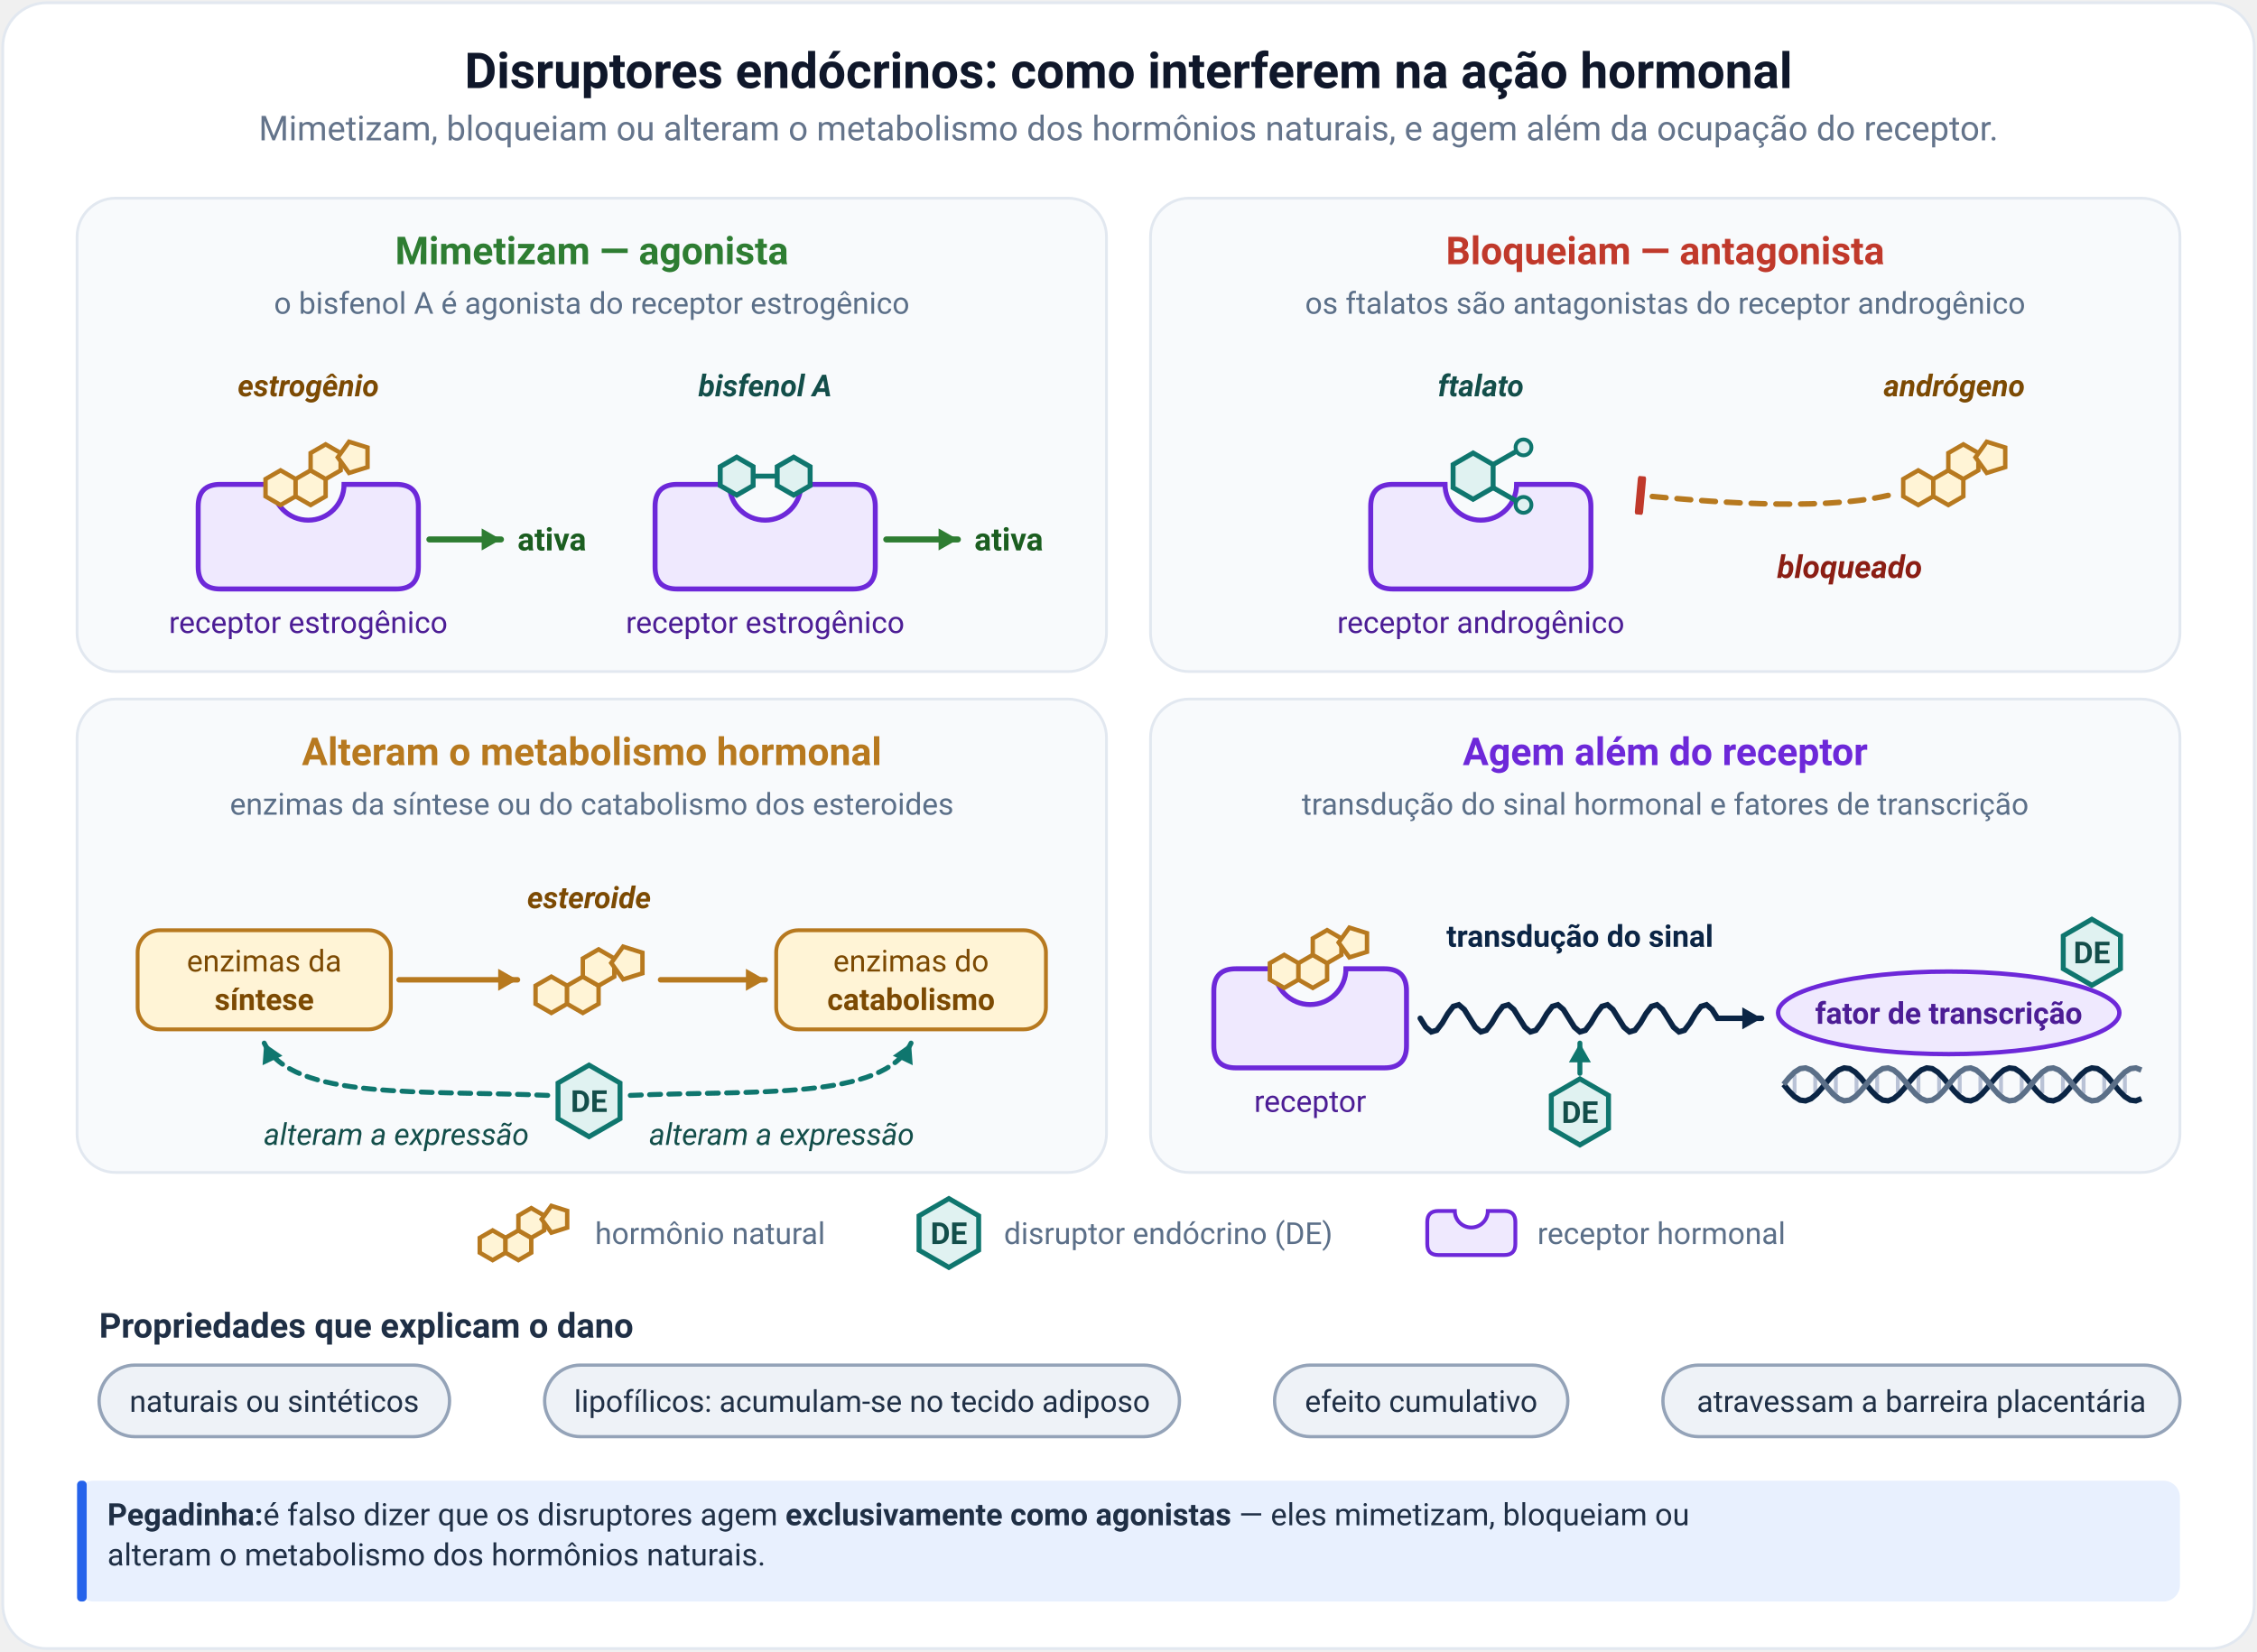
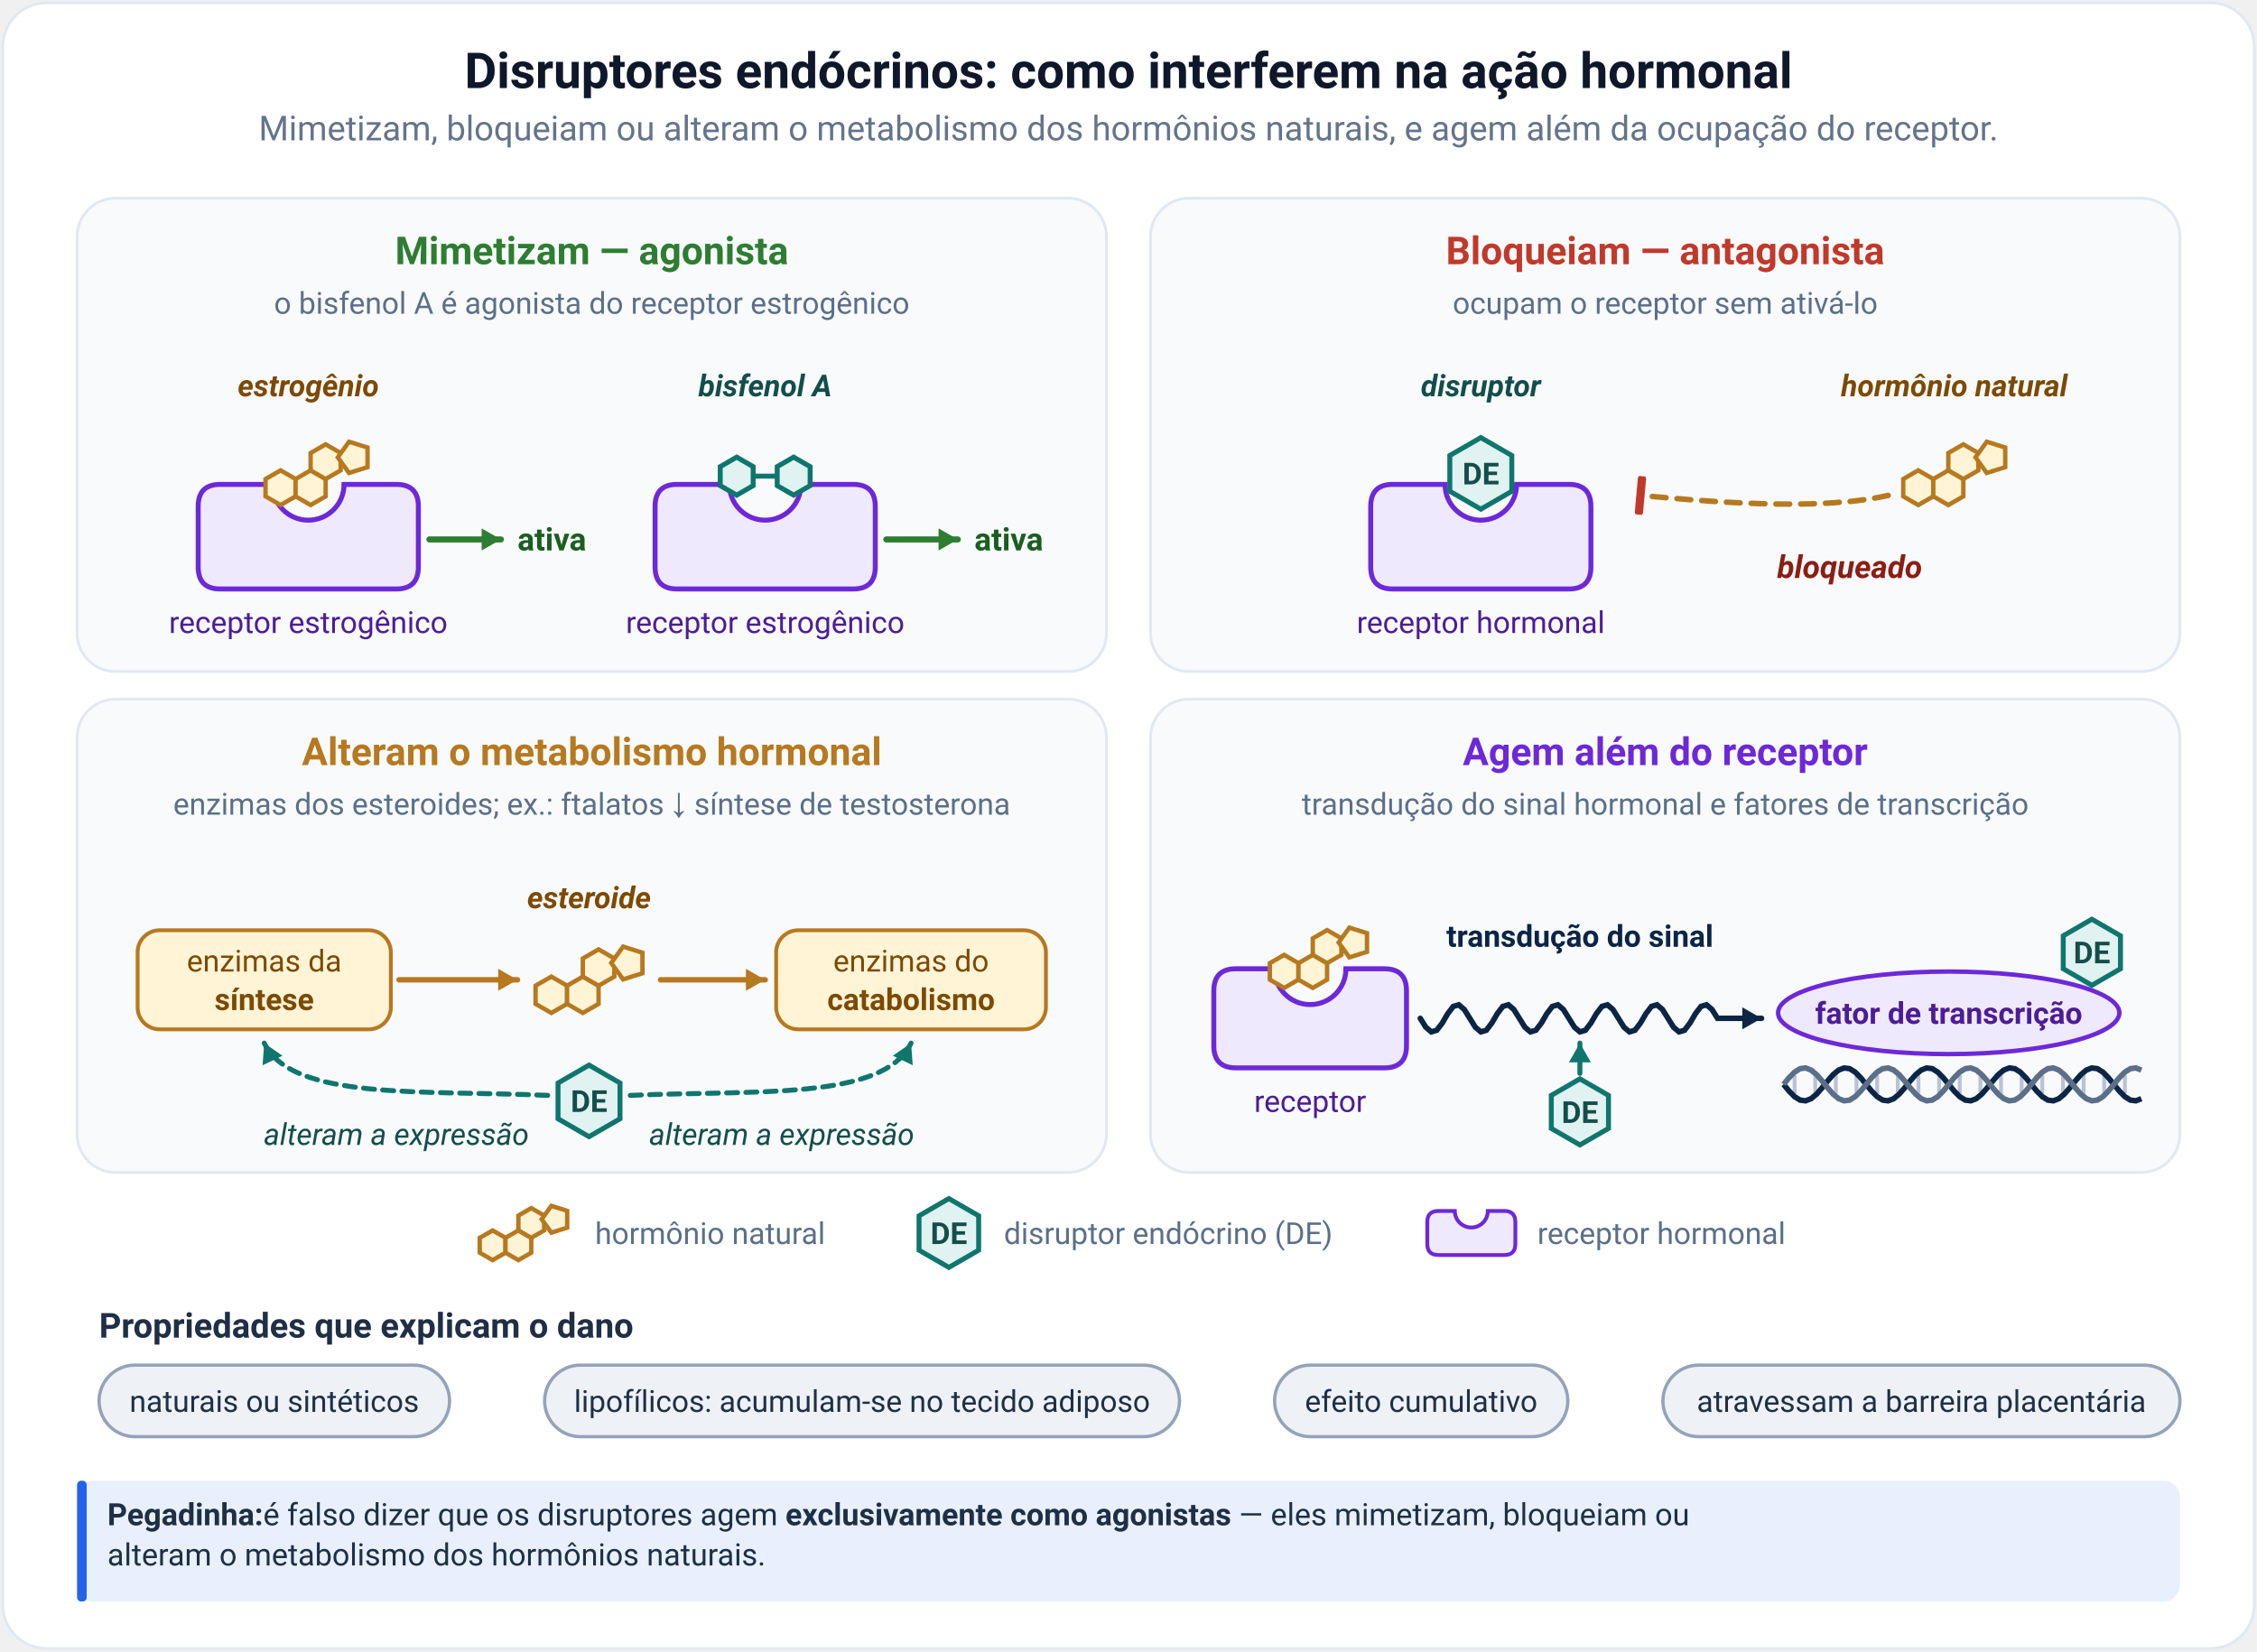
<svg xmlns="http://www.w3.org/2000/svg" viewBox="0 0 820 600" width="820" height="600" role="img" aria-label="Disruptores endócrinos: como interferem na ação hormonal">
  <defs>
    <marker id="a-s" markerWidth="10" markerHeight="10" refX="8" refY="5" orient="auto" markerUnits="userSpaceOnUse">
      <path d="M1,1 L8,5 L1,9 Z" fill="#5b6f88" />
    </marker>
    <marker id="a-n" markerWidth="10" markerHeight="10" refX="8" refY="5" orient="auto" markerUnits="userSpaceOnUse">
      <path d="M1,1 L8,5 L1,9 Z" fill="#0b2545" />
    </marker>
    <marker id="a-g" markerWidth="10" markerHeight="10" refX="8" refY="5" orient="auto" markerUnits="userSpaceOnUse">
      <path d="M1,1 L8,5 L1,9 Z" fill="#2e7d32" />
    </marker>
    <marker id="a-r" markerWidth="10" markerHeight="10" refX="8" refY="5" orient="auto" markerUnits="userSpaceOnUse">
      <path d="M1,1 L8,5 L1,9 Z" fill="#c0392b" />
    </marker>
    <marker id="a-b" markerWidth="10" markerHeight="10" refX="8" refY="5" orient="auto" markerUnits="userSpaceOnUse">
      <path d="M1,1 L8,5 L1,9 Z" fill="#2563eb" />
    </marker>
    <marker id="a-p" markerWidth="10" markerHeight="10" refX="8" refY="5" orient="auto" markerUnits="userSpaceOnUse">
      <path d="M1,1 L8,5 L1,9 Z" fill="#6d28d9" />
    </marker>
    <marker id="a-t" markerWidth="10" markerHeight="10" refX="8" refY="5" orient="auto" markerUnits="userSpaceOnUse">
      <path d="M1,1 L8,5 L1,9 Z" fill="#0f766e" />
    </marker>
    <marker id="a-a" markerWidth="10" markerHeight="10" refX="8" refY="5" orient="auto" markerUnits="userSpaceOnUse">
      <path d="M1,1 L8,5 L1,9 Z" fill="#b7791f" />
    </marker>
    <marker id="i-r" markerWidth="12" markerHeight="14" refX="3" refY="7" orient="auto" markerUnits="userSpaceOnUse">
      <path d="M3,1 L3,13" stroke="#c0392b" stroke-width="3" stroke-linecap="round" />
    </marker>
  </defs>
  <rect x="1" y="1" width="818" height="598" rx="16" fill="#ffffff" stroke="#e2e8f0" />
  <text x="410" y="32" font-family="-apple-system,'Segoe UI',Roboto,Helvetica,Arial,sans-serif" font-size="18" font-weight="700" fill="#0f172a" text-anchor="middle">Disruptores endócrinos: como interferem na ação hormonal</text>
  <text x="410" y="51" font-family="-apple-system,'Segoe UI',Roboto,Helvetica,Arial,sans-serif" font-size="12.5" fill="#64748b" text-anchor="middle">Mimetizam, bloqueiam ou alteram o metabolismo dos hormônios naturais, e agem além da ocupação do receptor.</text>
  <rect x="28" y="72" width="374" height="172" rx="14" fill="#f8fafc" stroke="#e2e8f0" />
  <rect x="418" y="72" width="374" height="172" rx="14" fill="#f8fafc" stroke="#e2e8f0" />
  <rect x="28" y="254" width="374" height="172" rx="14" fill="#f8fafc" stroke="#e2e8f0" />
  <rect x="418" y="254" width="374" height="172" rx="14" fill="#f8fafc" stroke="#e2e8f0" />
  <text x="215" y="96" font-family="-apple-system,'Segoe UI',Roboto,Helvetica,Arial,sans-serif" font-size="14" font-weight="700" fill="#2e7d32" text-anchor="middle">Mimetizam — agonista</text>
  <text x="215" y="114" font-family="-apple-system,'Segoe UI',Roboto,Helvetica,Arial,sans-serif" font-size="11" fill="#5b6f88" text-anchor="middle">o bisfenol A é agonista do receptor estrogênico</text>
  <path d="M80,176 L99,176 A13,13 0 0 0 125,176 L144,176 Q152,176 152,184 L152,206 Q152,214 144,214 L80,214 Q72,214 72,206 L72,184 Q72,176 80,176 Z" fill="#efe9fe" stroke="#6d28d9" stroke-width="1.8" />
  <polygon points="107.39,180.35 101.93,183.5 96.47,180.35 96.47,174.05 101.93,170.9 107.39,174.05" fill="#fff4d6" stroke="#b7791f" stroke-width="1.6" />
  <polygon points="118.31,180.35 112.85,183.5 107.39,180.35 107.39,174.05 112.85,170.9 118.31,174.05" fill="#fff4d6" stroke="#b7791f" stroke-width="1.6" />
  <polygon points="123.77,170.9 118.31,174.05 112.85,170.9 112.85,164.6 118.31,161.45 123.77,164.6" fill="#fff4d6" stroke="#b7791f" stroke-width="1.6" />
  <polygon points="122.72,166.17 126.81,160.5 133.53,162.6 133.53,169.74 126.81,171.84" fill="#fff4d6" stroke="#b7791f" stroke-width="1.6" />
  <text x="112" y="144" font-family="-apple-system,'Segoe UI',Roboto,Helvetica,Arial,sans-serif" font-size="11" font-weight="700" font-style="italic" fill="#7c4a03" text-anchor="middle">estrogênio</text>
  <text x="112" y="230" font-family="-apple-system,'Segoe UI',Roboto,Helvetica,Arial,sans-serif" font-size="11" fill="#4c1d95" text-anchor="middle">receptor estrogênico</text>
  <path d="M156,196 L182,196" fill="none" stroke="#2e7d32" stroke-width="2.2" stroke-linecap="round" marker-end="url(#a-g)" />
  <text x="188" y="200" font-family="-apple-system,'Segoe UI',Roboto,Helvetica,Arial,sans-serif" font-size="11.5" font-weight="700" fill="#1b5e20" text-anchor="start">ativa</text>
  <path d="M246,176 L265,176 A13,13 0 0 0 291,176 L310,176 Q318,176 318,184 L318,206 Q318,214 310,214 L246,214 Q238,214 238,206 L238,184 Q238,176 246,176 Z" fill="#efe9fe" stroke="#6d28d9" stroke-width="1.8" />
  <polygon points="273.63,176.45 267.65,179.9 261.67,176.45 261.67,169.55 267.65,166.1 273.63,169.55" fill="#e0f2f1" stroke="#0f766e" stroke-width="1.8" />
  <line x1="273.65" y1="173" x2="282.35" y2="173" stroke="#0f766e" stroke-width="1.8" />
  <polygon points="294.33,176.45 288.35,179.9 282.37,176.45 282.37,169.55 288.35,166.1 294.33,169.55" fill="#e0f2f1" stroke="#0f766e" stroke-width="1.8" />
  <text x="278" y="144" font-family="-apple-system,'Segoe UI',Roboto,Helvetica,Arial,sans-serif" font-size="11" font-weight="700" font-style="italic" fill="#134e4a" text-anchor="middle">bisfenol A</text>
  <text x="278" y="230" font-family="-apple-system,'Segoe UI',Roboto,Helvetica,Arial,sans-serif" font-size="11" fill="#4c1d95" text-anchor="middle">receptor estrogênico</text>
  <path d="M322,196 L348,196" fill="none" stroke="#2e7d32" stroke-width="2.2" stroke-linecap="round" marker-end="url(#a-g)" />
  <text x="354" y="200" font-family="-apple-system,'Segoe UI',Roboto,Helvetica,Arial,sans-serif" font-size="11.5" font-weight="700" fill="#1b5e20" text-anchor="start">ativa</text>
  <text x="605" y="96" font-family="-apple-system,'Segoe UI',Roboto,Helvetica,Arial,sans-serif" font-size="14" font-weight="700" fill="#c0392b" text-anchor="middle">Bloqueiam — antagonista</text>
-   <text x="605" y="114" font-family="-apple-system,'Segoe UI',Roboto,Helvetica,Arial,sans-serif" font-size="11" fill="#5b6f88" text-anchor="middle">os ftalatos são antagonistas do receptor androgênico</text>
+   <text x="605" y="114" font-family="-apple-system,'Segoe UI',Roboto,Helvetica,Arial,sans-serif" font-size="11" fill="#5b6f88" text-anchor="middle">ocupam o receptor sem ativá-lo</text>
  <path d="M506,176 L525,176 A13,13 0 0 0 551,176 L570,176 Q578,176 578,184 L578,206 Q578,214 570,214 L506,214 Q498,214 498,206 L498,184 Q498,176 506,176 Z" fill="#efe9fe" stroke="#6d28d9" stroke-width="1.8" />
-   <polygon points="542.47,177.2 535.2,181.4 527.93,177.2 527.93,168.8 535.2,164.6 542.47,168.8" fill="#e0f2f1" stroke="#0f766e" stroke-width="1.8" />
-   <line x1="542.47" y1="168.8" x2="550.87" y2="164" stroke="#0f766e" stroke-width="1.8" />
-   <circle cx="553.51" cy="162.56" r="2.88" fill="#e0f2f1" stroke="#0f766e" stroke-width="1.4" />
-   <line x1="542.47" y1="177.2" x2="550.87" y2="182" stroke="#0f766e" stroke-width="1.8" />
-   <circle cx="553.51" cy="183.44" r="2.88" fill="#e0f2f1" stroke="#0f766e" stroke-width="1.4" />
-   <text x="538" y="144" font-family="-apple-system,'Segoe UI',Roboto,Helvetica,Arial,sans-serif" font-size="11" font-weight="700" font-style="italic" fill="#134e4a" text-anchor="middle">ftalato</text>
-   <text x="538" y="230" font-family="-apple-system,'Segoe UI',Roboto,Helvetica,Arial,sans-serif" font-size="11" fill="#4c1d95" text-anchor="middle">receptor androgênico</text>
+   <polygon points="549.26,178.5 538,185 526.74,178.5 526.74,165.5 538,159 549.26,165.5" fill="#e0f2f1" stroke="#0f766e" stroke-width="1.8" />
+   <text x="538" y="176" font-family="-apple-system,'Segoe UI',Roboto,Helvetica,Arial,sans-serif" font-size="11" font-weight="700" fill="#134e4a" text-anchor="middle">DE</text>
+   <text x="538" y="144" font-family="-apple-system,'Segoe UI',Roboto,Helvetica,Arial,sans-serif" font-size="11" font-weight="700" font-style="italic" fill="#134e4a" text-anchor="middle">disruptor</text>
+   <text x="538" y="230" font-family="-apple-system,'Segoe UI',Roboto,Helvetica,Arial,sans-serif" font-size="11" fill="#4c1d95" text-anchor="middle">receptor hormonal</text>
  <polygon points="702.39,180.35 696.93,183.5 691.47,180.35 691.47,174.05 696.93,170.9 702.39,174.05" fill="#fff4d6" stroke="#b7791f" stroke-width="1.6" />
  <polygon points="713.31,180.35 707.85,183.5 702.39,180.35 702.39,174.05 707.85,170.9 713.31,174.05" fill="#fff4d6" stroke="#b7791f" stroke-width="1.6" />
  <polygon points="718.77,170.9 713.31,174.05 707.85,170.9 707.85,164.6 713.31,161.45 718.77,164.6" fill="#fff4d6" stroke="#b7791f" stroke-width="1.6" />
  <polygon points="717.72,166.17 721.81,160.5 728.53,162.6 728.53,169.74 721.81,171.84" fill="#fff4d6" stroke="#b7791f" stroke-width="1.6" />
-   <text x="710" y="144" font-family="-apple-system,'Segoe UI',Roboto,Helvetica,Arial,sans-serif" font-size="11" font-weight="700" font-style="italic" fill="#7c4a03" text-anchor="middle">andrógeno</text>
+   <text x="710" y="144" font-family="-apple-system,'Segoe UI',Roboto,Helvetica,Arial,sans-serif" font-size="11" font-weight="700" font-style="italic" fill="#7c4a03" text-anchor="middle">hormônio natural</text>
  <path d="M686,180 C660,186 618,182 596,180" fill="none" stroke="#b7791f" stroke-width="2" stroke-dasharray="5 4" stroke-linecap="round" marker-end="url(#i-r)" />
  <text x="672" y="210" font-family="-apple-system,'Segoe UI',Roboto,Helvetica,Arial,sans-serif" font-size="11.5" font-weight="700" font-style="italic" fill="#8b1e14" text-anchor="middle">bloqueado</text>
  <text x="215" y="278" font-family="-apple-system,'Segoe UI',Roboto,Helvetica,Arial,sans-serif" font-size="14" font-weight="700" fill="#b7791f" text-anchor="middle">Alteram o metabolismo hormonal</text>
-   <text x="215" y="296" font-family="-apple-system,'Segoe UI',Roboto,Helvetica,Arial,sans-serif" font-size="11" fill="#5b6f88" text-anchor="middle">enzimas da síntese ou do catabolismo dos esteroides</text>
+   <text x="215" y="296" font-family="-apple-system,'Segoe UI',Roboto,Helvetica,Arial,sans-serif" font-size="11" fill="#5b6f88" text-anchor="middle">enzimas dos esteroides; ex.: ftalatos ↓ síntese de testosterona</text>
  <rect x="50" y="338" width="92" height="36" rx="8" fill="#fff4d6" stroke="#b7791f" stroke-width="1.4" />
  <text x="96" y="353" font-family="-apple-system,'Segoe UI',Roboto,Helvetica,Arial,sans-serif" font-size="11" fill="#7c4a03" text-anchor="middle">enzimas da</text>
  <text x="96" y="367" font-family="-apple-system,'Segoe UI',Roboto,Helvetica,Arial,sans-serif" font-size="11" font-weight="700" fill="#7c4a03" text-anchor="middle">síntese</text>
  <rect x="282" y="338" width="98" height="36" rx="8" fill="#fff4d6" stroke="#b7791f" stroke-width="1.4" />
  <text x="331" y="353" font-family="-apple-system,'Segoe UI',Roboto,Helvetica,Arial,sans-serif" font-size="11" fill="#7c4a03" text-anchor="middle">enzimas do</text>
  <text x="331" y="367" font-family="-apple-system,'Segoe UI',Roboto,Helvetica,Arial,sans-serif" font-size="11" font-weight="700" fill="#7c4a03" text-anchor="middle">catabolismo</text>
  <polygon points="206.03,364.75 200.31,368.05 194.58,364.75 194.58,358.14 200.31,354.85 206.03,358.14" fill="#fff4d6" stroke="#b7791f" stroke-width="1.6" />
  <polygon points="217.47,364.75 211.75,368.05 206.03,364.75 206.03,358.14 211.75,354.85 217.47,358.14" fill="#fff4d6" stroke="#b7791f" stroke-width="1.6" />
  <polygon points="223.19,354.85 217.47,358.14 211.75,354.85 211.75,348.25 217.47,344.94 223.19,348.25" fill="#fff4d6" stroke="#b7791f" stroke-width="1.6" />
  <polygon points="222.08,349.89 226.38,343.95 233.41,346.15 233.41,353.63 226.38,355.84" fill="#fff4d6" stroke="#b7791f" stroke-width="1.6" />
  <text x="214" y="330" font-family="-apple-system,'Segoe UI',Roboto,Helvetica,Arial,sans-serif" font-size="11" font-weight="700" font-style="italic" fill="#7c4a03" text-anchor="middle">esteroide</text>
  <path d="M145,356 L188,356" fill="none" stroke="#b7791f" stroke-width="2" stroke-linecap="round" marker-end="url(#a-a)" />
  <path d="M240,356 L278,356" fill="none" stroke="#b7791f" stroke-width="2" stroke-linecap="round" marker-end="url(#a-a)" />
  <polygon points="225.26,406.5 214,413 202.74,406.5 202.74,393.5 214,387 225.26,393.5" fill="#e0f2f1" stroke="#0f766e" stroke-width="1.8" />
  <text x="214" y="404" font-family="-apple-system,'Segoe UI',Roboto,Helvetica,Arial,sans-serif" font-size="11" font-weight="700" fill="#134e4a" text-anchor="middle">DE</text>
  <path d="M199,398 C154,396 106,400 96,379" fill="none" stroke="#0f766e" stroke-width="1.8" stroke-dasharray="4 3" stroke-linecap="round" marker-end="url(#a-t)" />
  <path d="M229,398 C274,396 321,400 331,379" fill="none" stroke="#0f766e" stroke-width="1.8" stroke-dasharray="4 3" stroke-linecap="round" marker-end="url(#a-t)" />
  <text x="144" y="416" font-family="-apple-system,'Segoe UI',Roboto,Helvetica,Arial,sans-serif" font-size="11" font-style="italic" fill="#134e4a" text-anchor="middle">alteram a expressão</text>
  <text x="284" y="416" font-family="-apple-system,'Segoe UI',Roboto,Helvetica,Arial,sans-serif" font-size="11" font-style="italic" fill="#134e4a" text-anchor="middle">alteram a expressão</text>
  <text x="605" y="278" font-family="-apple-system,'Segoe UI',Roboto,Helvetica,Arial,sans-serif" font-size="14" font-weight="700" fill="#6d28d9" text-anchor="middle">Agem além do receptor</text>
  <text x="605" y="296" font-family="-apple-system,'Segoe UI',Roboto,Helvetica,Arial,sans-serif" font-size="11" fill="#5b6f88" text-anchor="middle">transdução do sinal hormonal e fatores de transcrição</text>
  <path d="M449,352 L463,352 A13,13 0 0 0 489,352 L503,352 Q511,352 511,360 L511,380 Q511,388 503,388 L449,388 Q441,388 441,380 L441,360 Q441,352 449,352 Z" fill="#efe9fe" stroke="#6d28d9" stroke-width="1.8" />
  <polygon points="471.75,355.95 466.55,358.95 461.35,355.95 461.35,349.95 466.55,346.95 471.75,349.95" fill="#fff4d6" stroke="#b7791f" stroke-width="1.6" />
  <polygon points="482.15,355.95 476.95,358.95 471.75,355.95 471.75,349.95 476.95,346.95 482.15,349.95" fill="#fff4d6" stroke="#b7791f" stroke-width="1.6" />
  <polygon points="487.35,346.95 482.15,349.95 476.95,346.95 476.95,340.95 482.15,337.95 487.35,340.95" fill="#fff4d6" stroke="#b7791f" stroke-width="1.6" />
  <polygon points="486.35,342.45 490.25,337.05 496.65,339.05 496.65,345.85 490.25,347.85" fill="#fff4d6" stroke="#b7791f" stroke-width="1.6" />
  <text x="476" y="404" font-family="-apple-system,'Segoe UI',Roboto,Helvetica,Arial,sans-serif" font-size="11" fill="#4c1d95" text-anchor="middle">receptor</text>
  <path d="M516,370 L518,373.21 L520,374.92 L522,374.33 L524,371.71 L526,368.29 L528,365.67 L530,365.08 L532,366.79 L534,370 L536,373.21 L538,374.92 L540,374.33 L542,371.71 L544,368.29 L546,365.67 L548,365.08 L550,366.79 L552,370 L554,373.21 L556,374.92 L558,374.33 L560,371.71 L562,368.29 L564,365.67 L566,365.08 L568,366.79 L570,370 L572,373.21 L574,374.92 L576,374.33 L578,371.71 L580,368.29 L582,365.67 L584,365.08 L586,366.79 L588,370 L590,373.21 L592,374.92 L594,374.33 L596,371.71 L598,368.29 L600,365.67 L602,365.08 L604,366.79 L606,370 L608,373.21 L610,374.92 L612,374.33 L614,371.71 L616,368.29 L618,365.67 L620,365.08 L622,366.79 L624,370 L640,370" fill="none" stroke="#0b2545" stroke-width="2" stroke-linecap="round" marker-end="url(#a-n)" />
  <text x="574" y="344" font-family="-apple-system,'Segoe UI',Roboto,Helvetica,Arial,sans-serif" font-size="11" font-weight="700" fill="#0b2545" text-anchor="middle">transdução do sinal</text>
  <polygon points="584.39,410 574,416 563.61,410 563.61,398 574,392 584.39,398" fill="#e0f2f1" stroke="#0f766e" stroke-width="1.8" />
  <text x="574" y="408" font-family="-apple-system,'Segoe UI',Roboto,Helvetica,Arial,sans-serif" font-size="11" font-weight="700" fill="#134e4a" text-anchor="middle">DE</text>
  <path d="M574,390 L574,379" fill="none" stroke="#0f766e" stroke-width="1.8" stroke-dasharray="4 3" stroke-linecap="round" marker-end="url(#a-t)" />
  <line x1="652" y1="390.66" x2="652" y2="397.34" stroke="#b9c2d6" stroke-width="1.4" />
  <line x1="659.5" y1="390.99" x2="659.5" y2="397.01" stroke="#b9c2d6" stroke-width="1.4" />
  <line x1="667" y1="390.66" x2="667" y2="397.34" stroke="#b9c2d6" stroke-width="1.4" />
  <line x1="674.5" y1="390.99" x2="674.5" y2="397.01" stroke="#b9c2d6" stroke-width="1.4" />
  <line x1="682" y1="390.66" x2="682" y2="397.34" stroke="#b9c2d6" stroke-width="1.4" />
  <line x1="689.5" y1="390.99" x2="689.5" y2="397.01" stroke="#b9c2d6" stroke-width="1.4" />
  <line x1="697" y1="390.66" x2="697" y2="397.34" stroke="#b9c2d6" stroke-width="1.4" />
  <line x1="704.5" y1="390.99" x2="704.5" y2="397.01" stroke="#b9c2d6" stroke-width="1.4" />
  <line x1="712" y1="390.66" x2="712" y2="397.34" stroke="#b9c2d6" stroke-width="1.4" />
  <line x1="719.5" y1="390.99" x2="719.5" y2="397.01" stroke="#b9c2d6" stroke-width="1.4" />
  <line x1="727" y1="390.66" x2="727" y2="397.34" stroke="#b9c2d6" stroke-width="1.4" />
  <line x1="734.5" y1="390.99" x2="734.5" y2="397.01" stroke="#b9c2d6" stroke-width="1.4" />
  <line x1="742" y1="390.66" x2="742" y2="397.34" stroke="#b9c2d6" stroke-width="1.4" />
  <line x1="749.5" y1="390.99" x2="749.5" y2="397.01" stroke="#b9c2d6" stroke-width="1.4" />
  <line x1="757" y1="390.66" x2="757" y2="397.34" stroke="#b9c2d6" stroke-width="1.4" />
  <line x1="764.5" y1="390.99" x2="764.5" y2="397.01" stroke="#b9c2d6" stroke-width="1.4" />
  <line x1="772" y1="390.66" x2="772" y2="397.34" stroke="#b9c2d6" stroke-width="1.4" />
  <path d="M648,394 L650,396.44 L652,398.46 L654,399.71 L656,399.97 L658,399.2 L660,397.53 L662,395.25 L664,392.75 L666,390.47 L668,388.8 L670,388.03 L672,388.29 L674,389.54 L676,391.56 L678,394 L680,396.44 L682,398.46 L684,399.71 L686,399.97 L688,399.2 L690,397.53 L692,395.25 L694,392.75 L696,390.47 L698,388.8 L700,388.03 L702,388.29 L704,389.54 L706,391.56 L708,394 L710,396.44 L712,398.46 L714,399.71 L716,399.97 L718,399.2 L720,397.53 L722,395.25 L724,392.75 L726,390.47 L728,388.8 L730,388.03 L732,388.29 L734,389.54 L736,391.56 L738,394 L740,396.44 L742,398.46 L744,399.71 L746,399.97 L748,399.2 L750,397.53 L752,395.25 L754,392.75 L756,390.47 L758,388.8 L760,388.03 L762,388.29 L764,389.54 L766,391.56 L768,394 L770,396.44 L772,398.46 L774,399.71 L776,399.97 L778,399.2" fill="none" stroke="#0b2545" stroke-width="2" />
  <path d="M648,394 L650,391.56 L652,389.54 L654,388.29 L656,388.03 L658,388.8 L660,390.47 L662,392.75 L664,395.25 L666,397.53 L668,399.2 L670,399.97 L672,399.71 L674,398.46 L676,396.44 L678,394 L680,391.56 L682,389.54 L684,388.29 L686,388.03 L688,388.8 L690,390.47 L692,392.75 L694,395.25 L696,397.53 L698,399.2 L700,399.97 L702,399.71 L704,398.46 L706,396.44 L708,394 L710,391.56 L712,389.54 L714,388.29 L716,388.03 L718,388.8 L720,390.47 L722,392.75 L724,395.25 L726,397.53 L728,399.2 L730,399.97 L732,399.71 L734,398.46 L736,396.44 L738,394 L740,391.56 L742,389.54 L744,388.29 L746,388.03 L748,388.8 L750,390.47 L752,392.75 L754,395.25 L756,397.53 L758,399.2 L760,399.97 L762,399.71 L764,398.46 L766,396.44 L768,394 L770,391.56 L772,389.54 L774,388.29 L776,388.03 L778,388.8" fill="none" stroke="#5b6f88" stroke-width="2" />
  <ellipse cx="708" cy="368" rx="62" ry="15" fill="#efe9fe" stroke="#6d28d9" stroke-width="1.6" />
  <text x="708" y="372" font-family="-apple-system,'Segoe UI',Roboto,Helvetica,Arial,sans-serif" font-size="11" font-weight="700" fill="#4c1d95" text-anchor="middle">fator de transcrição</text>
  <polygon points="770.39,352 760,358 749.61,352 749.61,340 760,334 770.39,340" fill="#e0f2f1" stroke="#0f766e" stroke-width="1.8" />
  <text x="760" y="350" font-family="-apple-system,'Segoe UI',Roboto,Helvetica,Arial,sans-serif" font-size="11" font-weight="700" fill="#134e4a" text-anchor="middle">DE</text>
  <polygon points="183.66,455.16 178.98,457.86 174.3,455.16 174.3,449.75 178.98,447.06 183.66,449.75" fill="#fff4d6" stroke="#b7791f" stroke-width="1.6" />
  <polygon points="193.02,455.16 188.34,457.86 183.66,455.16 183.66,449.75 188.34,447.06 193.02,449.75" fill="#fff4d6" stroke="#b7791f" stroke-width="1.6" />
  <polygon points="197.7,447.06 193.02,449.75 188.34,447.06 188.34,441.66 193.02,438.95 197.7,441.66" fill="#fff4d6" stroke="#b7791f" stroke-width="1.6" />
  <polygon points="196.8,443 200.31,438.14 206.07,439.94 206.07,446.06 200.31,447.87" fill="#fff4d6" stroke="#b7791f" stroke-width="1.6" />
  <text x="216.19" y="452" font-family="-apple-system,'Segoe UI',Roboto,Helvetica,Arial,sans-serif" font-size="11" fill="#5b6f88" text-anchor="start">hormônio natural</text>
  <polygon points="355.56,454.25 344.73,460.5 333.9,454.25 333.9,441.75 344.73,435.5 355.56,441.75" fill="#e0f2f1" stroke="#0f766e" stroke-width="1.8" />
  <text x="344.73" y="452" font-family="-apple-system,'Segoe UI',Roboto,Helvetica,Arial,sans-serif" font-size="11" font-weight="700" fill="#134e4a" text-anchor="middle">DE</text>
  <text x="364.73" y="452" font-family="-apple-system,'Segoe UI',Roboto,Helvetica,Arial,sans-serif" font-size="11" fill="#5b6f88" text-anchor="start">disruptor endócrino (DE)</text>
  <path d="M522.55,440 L528.55,440 A6,6 0 0 0 540.55,440 L546.55,440 Q550.55,440 550.55,444 L550.55,452 Q550.55,456 546.55,456 L522.55,456 Q518.55,456 518.55,452 L518.55,444 Q518.55,440 522.55,440 Z" fill="#efe9fe" stroke="#6d28d9" stroke-width="1.4" />
  <text x="558.55" y="452" font-family="-apple-system,'Segoe UI',Roboto,Helvetica,Arial,sans-serif" font-size="11" fill="#5b6f88" text-anchor="start">receptor hormonal</text>
  <text x="36" y="486" font-family="-apple-system,'Segoe UI',Roboto,Helvetica,Arial,sans-serif" font-size="12.5" font-weight="700" fill="#1f2f45" text-anchor="start">Propriedades que explicam o dano</text>
  <rect x="36" y="496" width="127.33" height="26" rx="13" fill="#eef2f7" stroke="#94a3b8" stroke-width="1.2" />
  <text x="99.66" y="513" font-family="-apple-system,'Segoe UI',Roboto,Helvetica,Arial,sans-serif" font-size="11" fill="#1f2f45" text-anchor="middle">naturais ou sintéticos</text>
  <rect x="197.87" y="496" width="230.65" height="26" rx="13" fill="#eef2f7" stroke="#94a3b8" stroke-width="1.2" />
  <text x="313.2" y="513" font-family="-apple-system,'Segoe UI',Roboto,Helvetica,Arial,sans-serif" font-size="11" fill="#1f2f45" text-anchor="middle">lipofílicos: acumulam-se no tecido adiposo</text>
  <rect x="463.07" y="496" width="106.54" height="26" rx="13" fill="#eef2f7" stroke="#94a3b8" stroke-width="1.2" />
  <text x="516.34" y="513" font-family="-apple-system,'Segoe UI',Roboto,Helvetica,Arial,sans-serif" font-size="11" fill="#1f2f45" text-anchor="middle">efeito cumulativo</text>
  <rect x="604.16" y="496" width="187.84" height="26" rx="13" fill="#eef2f7" stroke="#94a3b8" stroke-width="1.2" />
  <text x="698.08" y="513" font-family="-apple-system,'Segoe UI',Roboto,Helvetica,Arial,sans-serif" font-size="11" fill="#1f2f45" text-anchor="middle">atravessam a barreira placentária</text>
  <rect x="28" y="538" width="764" height="43.9" rx="6" fill="#e8f0fe" />
  <rect x="28" y="538" width="3.5" height="43.9" rx="1.5" fill="#2563eb" />
  <text x="39" y="554.2" font-family="-apple-system,'Segoe UI',Roboto,Helvetica,Arial,sans-serif" font-size="11.2" fill="#1f2f45" text-anchor="start">
    <tspan font-weight="700">Pegadinha: </tspan>é falso dizer que os disruptores agem <tspan font-weight="700">exclusivamente como agonistas</tspan> — eles mimetizam, bloqueiam ou</text>
  <text x="39" y="568.8" font-family="-apple-system,'Segoe UI',Roboto,Helvetica,Arial,sans-serif" font-size="11.2" fill="#1f2f45" text-anchor="start">alteram o metabolismo dos hormônios naturais.</text>
</svg>
